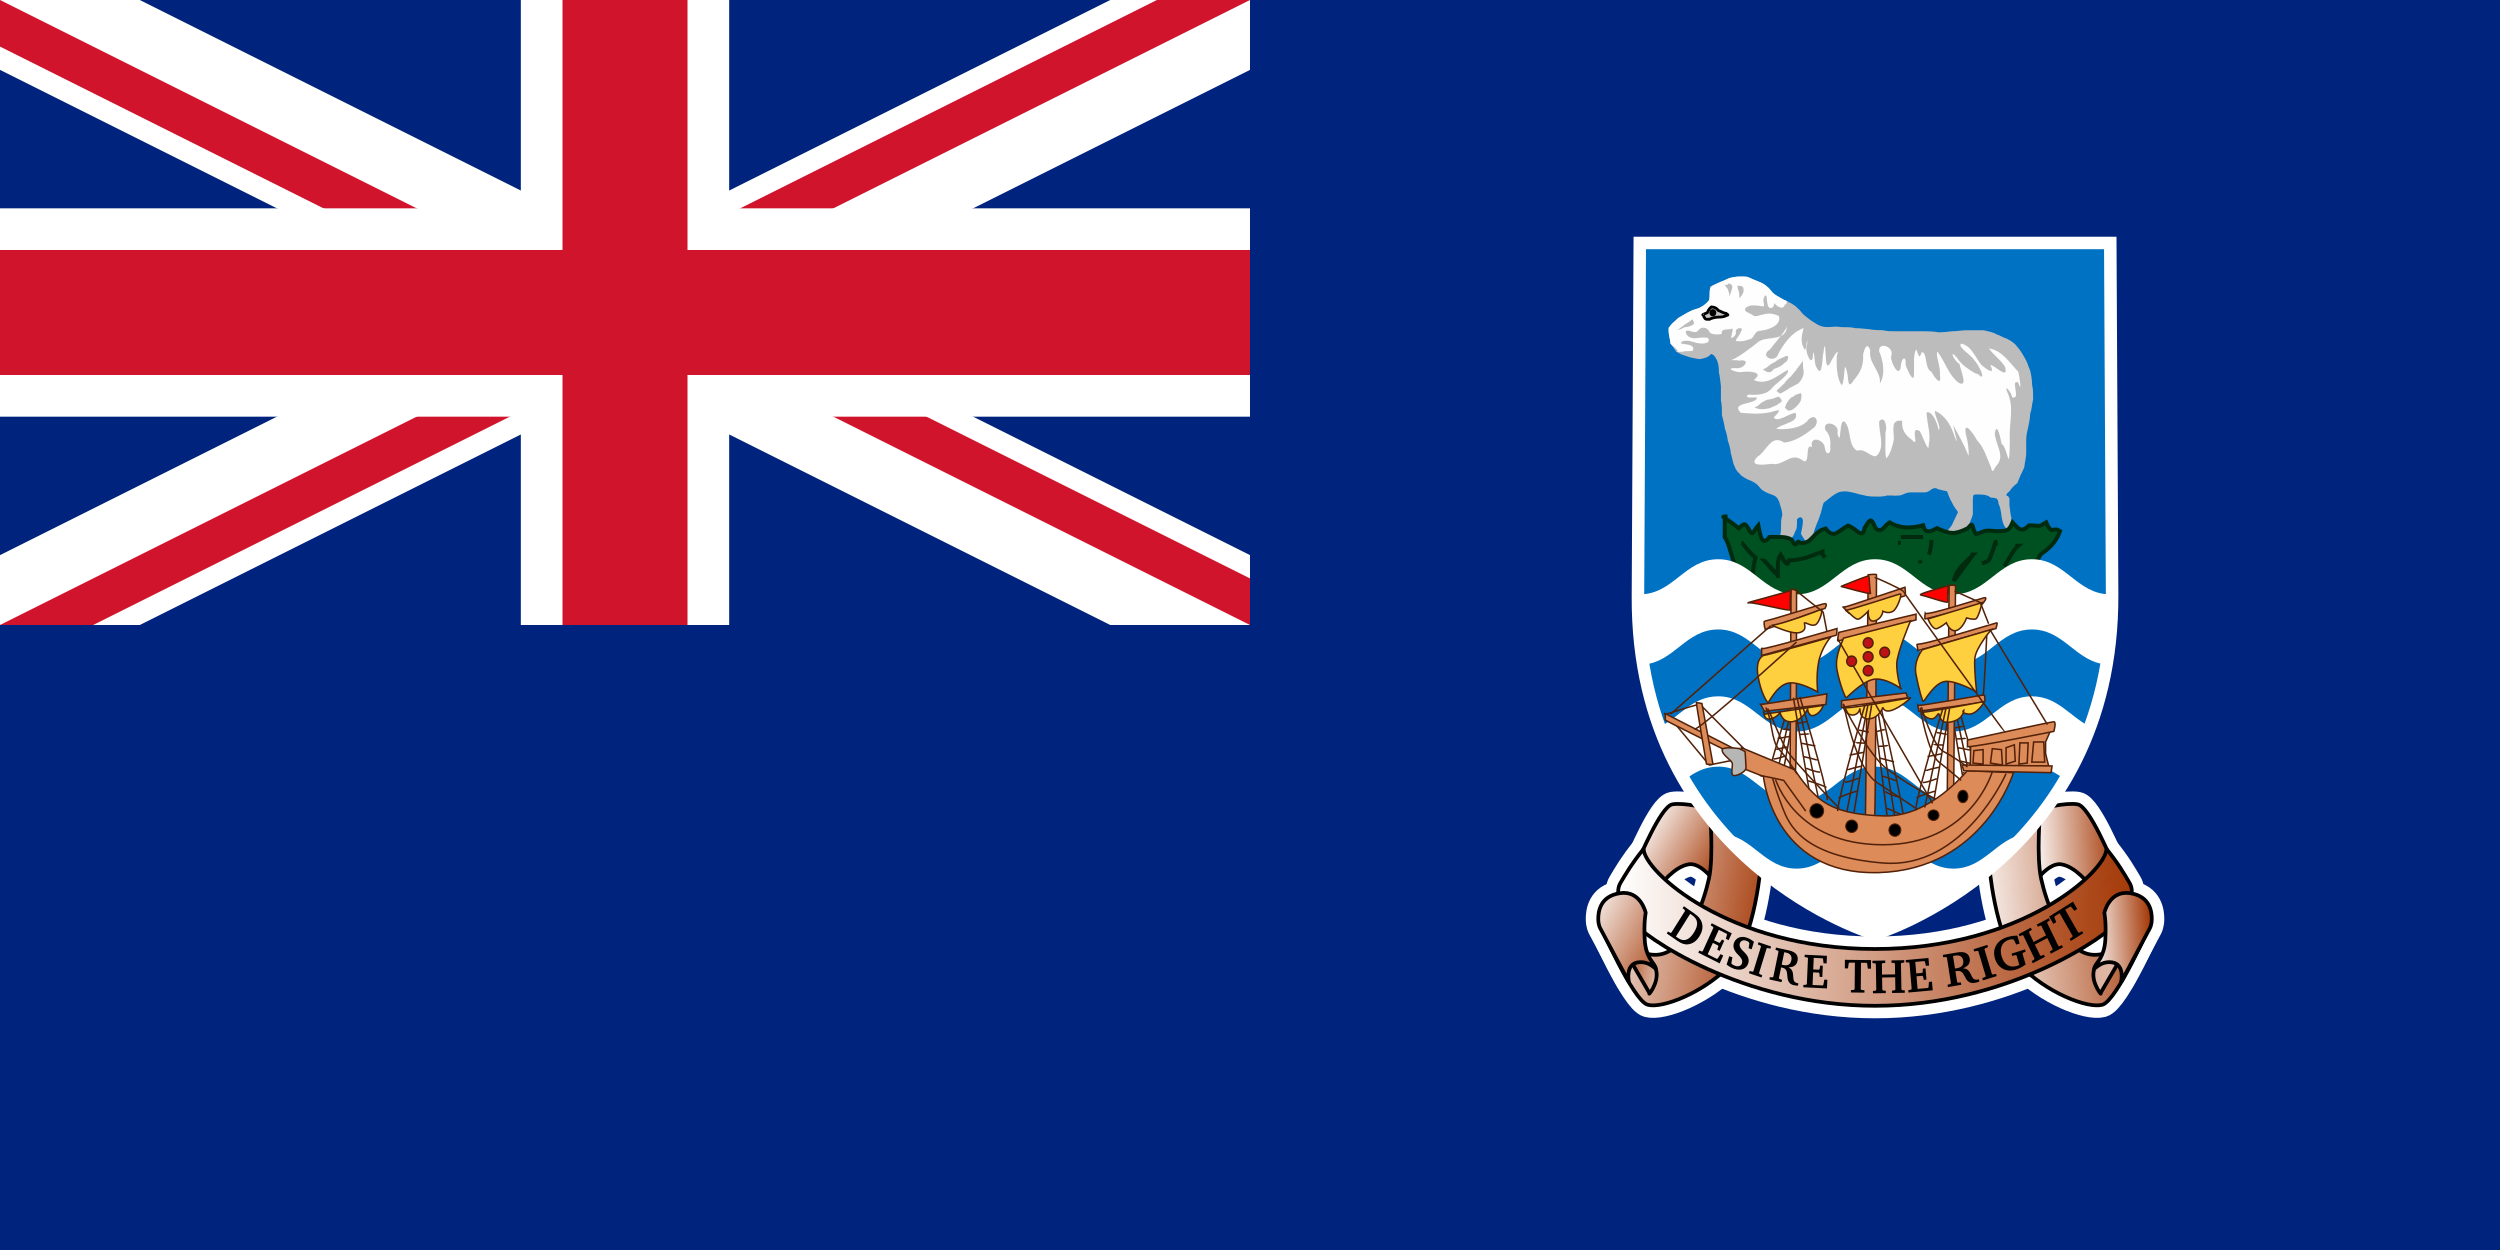
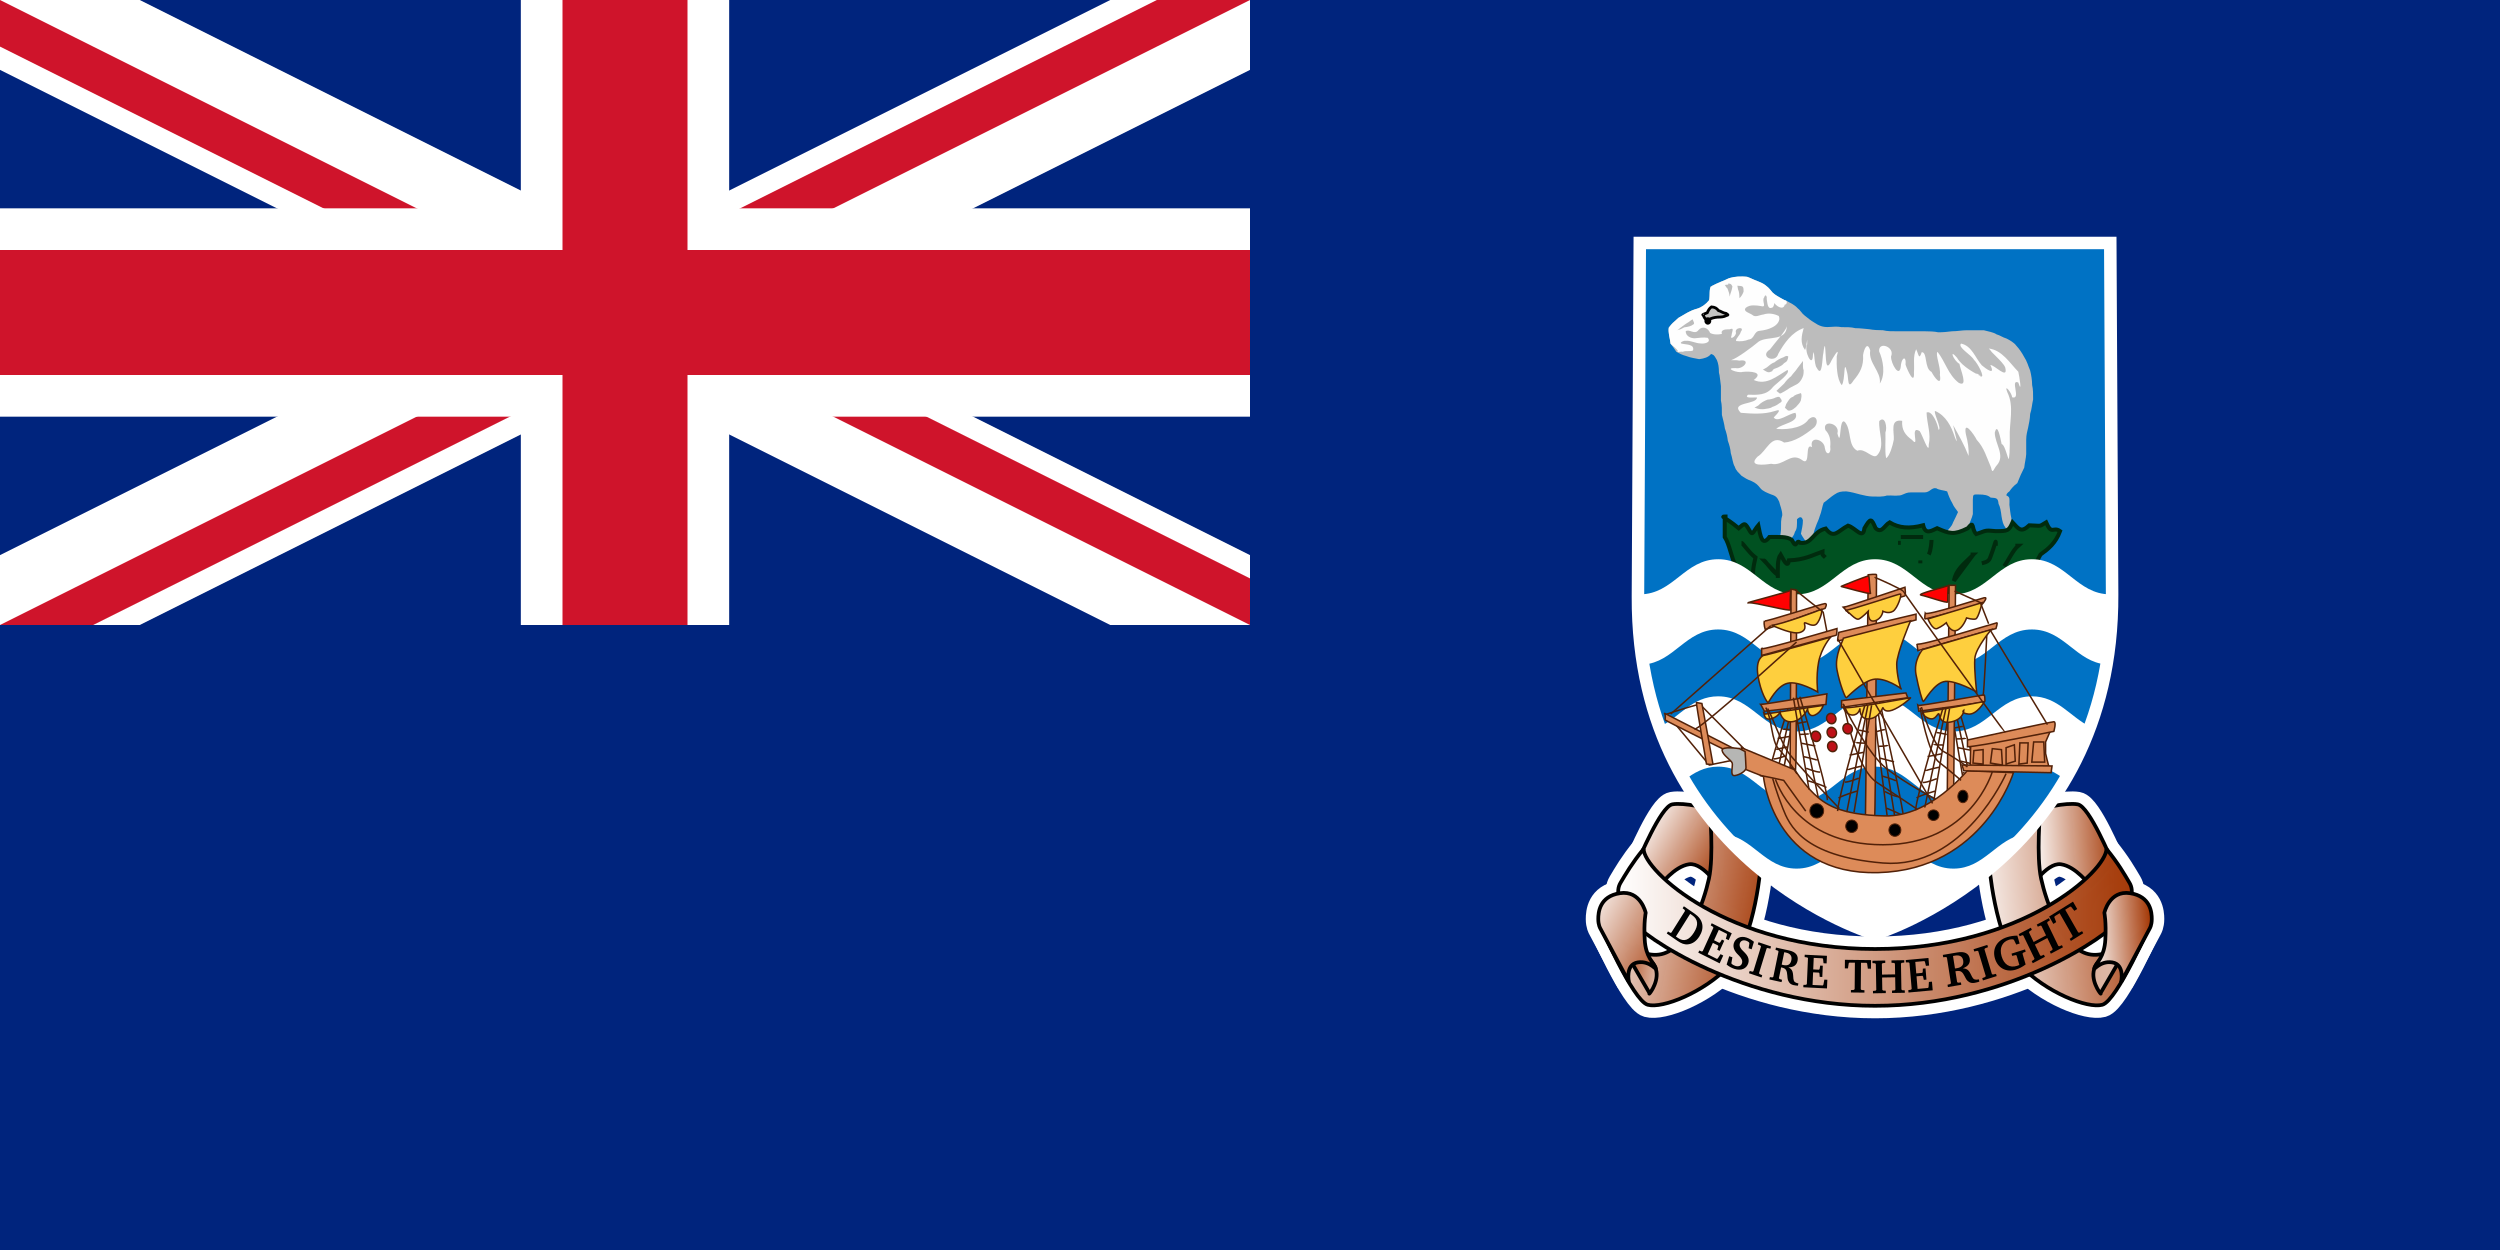
<svg xmlns="http://www.w3.org/2000/svg" xmlns:xlink="http://www.w3.org/1999/xlink" width="1200" height="600">
  <defs>
    <linearGradient id="a" gradientUnits="userSpaceOnUse">
      <stop stop-color="#a43907" stop-opacity=".996" offset="0" />
      <stop stop-color="#fff" offset="1" />
    </linearGradient>
    <linearGradient id="d" xlink:href="#a" x1="826.45" y1="419.932" x2="786.124" y2="396.11" />
    <linearGradient id="e" xlink:href="#a" x1="851.569" y1="436.067" x2="763.033" y2="419.673" />
    <linearGradient id="f" xlink:href="#a" x1="1016.15" y1="398.539" x2="974.919" y2="400.941" />
    <linearGradient id="g" xlink:href="#a" x1="1033.335" y1="421.219" x2="945.904" y2="428.645" />
    <linearGradient id="h" xlink:href="#a" x1="1023.357" y1="445.132" x2="776.646" y2="445.132" />
    <linearGradient id="i" xlink:href="#a" x1="783.43" y1="462.503" x2="1144.088" y2="465.421" />
    <linearGradient id="j" xlink:href="#a" x1="1032.128" y1="442.287" x2="1002.941" y2="444.033" />
    <linearGradient id="k" xlink:href="#a" x1="775.747" y1="471.718" x2="803.908" y2="476.185" />
    <linearGradient id="l" xlink:href="#a" x1="803.177" y1="466.888" x2="755.308" y2="440.32" />
    <clipPath id="b">
      <path d="M0 0v150h700v150H600zm600 0H300v350H0v-50z" />
    </clipPath>
  </defs>
  <path fill="#00247d" d="M0 0h1200v600H0z" />
  <path d="M0 0l600 300m0-300L0 300" stroke="#fff" stroke-width="60" />
  <path d="M0 0l600 300m0-300L0 300" stroke="#cf142b" stroke-width="40" clip-path="url(#b)" />
  <path d="M300 0v350M0 150h700" stroke="#fff" stroke-width="100" />
  <path d="M300 0v350M0 150h700" stroke="#cf142b" stroke-width="60" />
  <path d="M0 300h600V0h600v600H0z" fill="#00247d" />
  <g stroke="#000" stroke-width="1.8">
    <use xlink:href="#c" stroke="#fff" stroke-width="12" />
    <g id="c" stroke-linejoin="bevel">
      <path fill="url(#d)" d="M826.45 427.735s-8.536-13.884-15.65-12.893c-7.113.992-13.752 9.918-14.227 10.413-.473.496-10.906-11.404-10.432-11.9.475-.496 10.908-26.28 16.6-27.273 5.69-.992 17.976 1.897 17.976 2.89 0 .99 5.734 38.763 5.734 38.763z" />
      <path fill="url(#e)" d="M845.42 412.86c0 .99-2.846 37.685-15.176 50.578-12.33 12.892-32.247 20.826-39.36 18.843-7.114-1.983-23.237-39.172-23.237-39.172s17.072 17.85 29.875 14.876c12.805-2.975 20.392-25.29 22.762-36.2 2.372-10.908.475-32.232.475-32.232l24.66 23.307z" />
      <path fill="url(#f)" d="M973.576 427.735s8.536-13.884 15.65-12.893c7.113.992 13.752 9.918 14.227 10.413.473.496 10.906-11.404 10.432-11.9-.474-.496-10.907-26.28-16.598-27.273-5.69-.992-17.977 1.897-17.977 2.89 0 .99-5.734 38.763-5.734 38.763z" />
      <path fill="url(#g)" d="M954.608 412.86c0 .99 2.845 37.685 15.175 50.578 12.33 12.892 32.247 20.826 39.36 18.843 7.114-1.983 23.237-39.172 23.237-39.172s-17.072 17.85-29.875 14.876c-12.805-2.975-20.392-25.29-22.763-36.2-2.37-10.908-.475-32.232-.475-32.232l-24.66 23.307z" />
      <path fill="url(#h)" d="M788.945 407.482c-5.69 6.942-8.73 12.308-11.1 16.275-2.37 3.967-.977 9.487 4.5 17.363 5.905 8.487 54.448 41.662 117.675 41.662s111.77-33.175 117.675-41.662c5.477-7.876 6.834-13.396 4.462-17.363-2.37-3.967-5.37-9.333-11.062-16.275 0 10.412-40.214 48.038-111.075 48.038-70.86 0-111.075-37.625-111.075-48.038z" />
      <path fill="url(#i)" d="M1008.25 476.74c.95-1.486 10.906-18.842 10.906-18.842l-5.46-4.027c-1.677 4.91-7.818 6.508-8.766 12.46s4.268 11.9 3.32 10.41z" />
      <path fill="url(#j)" d="M1018.15 471.37s1.897-8.428-4.267-9.42c-6.166-.99-9.43 4.718-8.536 2.48.992-2.488 4.742-4.96 5.215-13.39.475-8.43-.473-12.89-.473-12.89s2.37-10.912 12.33-9.424c9.957 1.49 10.432 9.423 10.432 12.398 0 2.975-.95 4.462-.95 4.462l-13.752 25.785z" />
      <path fill="url(#k)" d="M791.773 476.74c-.95-1.486-10.907-18.842-10.907-18.842l5.46-4.027c1.677 4.91 7.818 6.508 8.767 12.46s-4.27 11.9-3.32 10.41z" />
      <path fill="url(#l)" d="M781.873 471.37s-1.897-8.428 4.267-9.42c6.166-.99 9.43 4.718 8.536 2.48-.992-2.488-4.742-4.96-5.215-13.39-.474-8.43.474-12.89.474-12.89s-2.37-10.912-12.33-9.424c-9.958 1.49-10.433 9.423-10.433 12.398 0 2.975.95 4.462.95 4.462l13.753 25.785z" />
    </g>
    <g stroke="none">
      <path d="M813.43 438.565l-5.168-3.56-.6.954 1.018.84.088.507-6.506 10.34-.48.115-1.14-.647-.6.954 5.168 3.56c1.77 1.218 3.28 1.84 4.966 1.663 2.195-.22 4.065-1.498 5.51-3.795 2.574-4.09 1.85-8.103-2.256-10.933zm-2.155.078l1.027.707c2.814 1.94 3.062 4.65.76 8.31-2.304 3.66-4.794 4.512-7.608 2.574l-1.027-.708 6.848-10.883zM815.174 457.273l10.268 5.133 1.717-3.764-1.3-.65-1.342 2.067-.403.212-4.435-2.218 2.495-5.47 2.485 1.242.134.43-.5 1.608 1.128.564 2.226-4.88-1.13-.565-.88 1.42-.402.16-2.485-1.242 2.284-5.006 3.804 1.902.124.397-.557 1.997 1.34.67 1.505-3.305-9.638-4.818-.47 1.03 1.118.69.172.447-5.114 11.214-.46.183-1.214-.478-.47 1.03zM828.786 463c1.1.91 2.377 1.61 3.668 2.044 3.31 1.116 5.93-.107 6.742-2.748.402-1.31.125-2.726-.793-3.942-.93-1.243-1.898-1.938-2.393-2.57-.85-1.07-1.212-1.926-.898-2.947.375-1.222 1.555-1.802 3.027-1.306.644.22 1.075.485 1.376.807l.187.407-.365 2.424 1.45.49 1.105-3.596c-1.12-.917-2.308-1.612-3.56-2.033-2.883-.974-5.345.302-6.102 2.765-.333 1.09-.183 2.34.48 3.518.634 1.12 1.467 1.818 2.137 2.534 1.187 1.282 1.668 2.325 1.3 3.523-.375 1.222-1.616 1.783-3.25 1.232-.625-.21-1.175-.52-1.678-.91l-.162-.42.496-2.773-1.535-.518-1.234 4.017zM839.51 467.153l6.03 2.033.333-1.087-1.318-.567-.213-.464 3.632-11.83.418-.203 1.386.344.334-1.087-6.03-2.033-.334 1.088 1.296.56.228.42-3.633 11.83-.433.246-1.364-.338-.334 1.087zM852.462 454.82l-.23 1.118 1.2.385.264.393-2.504 12.16-.407.293-1.246-.158-.23 1.118 5.84 1.29.23-1.117-1.24-.393-.257-.438 1.058-5.134.353.078c2.09.463 2.428 1.563 2.623 3.872.106 1.167.08 2.236.97 3.387.408.543 1.117.986 2.01 1.183.64.142 1.358.23 2.106.276l.225-1.096c-.103-.023-.186-.04-.27-.06-1.386-.306-1.936-.785-2.114-2.137-.158-1.226-.07-2.495-.506-3.64-.324-.836-.94-1.425-1.882-1.896 2.44.038 3.934-1.015 4.366-3.114.523-2.533-.852-4.27-4.062-4.978l-6.296-1.392zm3.978 2.24l.953.21c2.007.444 2.847 1.727 2.462 3.597-.432 2.1-1.686 2.825-3.9 2.336-.23-.05-.477-.106-.742-.19l1.227-5.954zM865.586 473.888l11.363.563.18-4.168-1.438-.07-.468 2.45-.292.36-4.908-.244.265-6.058 2.75.137.282.34.138 1.688 1.248.062.236-5.405-1.247-.062-.285 1.668-.31.31-2.752-.136.243-5.544 4.21.21.263.315.227 2.067 1.48.073.162-3.658-10.664-.528-.05 1.14 1.286.182.325.343-.543 12.416-.355.355-1.296.052-.05 1.14zM885.562 460.702l-.04 4.128 1.5.018.37-2.49.352-.3 2.608.03-.12 12.688-.373.368-1.415.1-.01 1.142 6.497.077.01-1.142-1.41-.132-.367-.377.12-12.686 2.608.03.323.308.346 2.5 1.5.018.038-4.128-12.538-.15zM898.767 461.15l.02 1.14 1.262.097.354.366.216 12.383-.34.38-1.26.137.02 1.142 6.148-.107-.02-1.142-1.305-.093-.354-.367-.104-5.877 6.28-.11.102 5.876-.32.38-1.3.137.02 1.143 6.127-.107-.02-1.144-1.262-.093-.355-.367-.216-12.383.34-.38 1.26-.138-.02-1.143-6.128.107.02 1.142 1.305.094.33.367.09 5.108-6.278.11-.09-5.107.342-.38 1.3-.14-.02-1.14-6.147.106zM916.073 476.413l11.624-1.064-.354-4.16-1.473.136-.158 2.497-.25.397-5.02.46-.516-6.042 2.813-.257.33.298.36 1.653 1.276-.116-.46-5.39-1.276.117-.074 1.695-.276.35-2.813.26-.47-5.53 4.307-.395.307.276.5 2.016 1.515-.14-.31-3.647-10.91 1 .096 1.137 1.332-.004.374.294 1.055 12.383-.313.404-1.31.235.096 1.138zM932.555 458.353l.178 1.128 1.365-.114.417.26 1.934 12.27-.308.43-1.33.343.178 1.127 6.437-1.1-.178-1.127-1.41.123-.424-.305-.817-5.18.387-.065c2.305-.394 3.055.494 4.106 2.56.54 1.04.91 2.043 2.24 2.76.618.344 1.505.476 2.488.308.707-.12 1.472-.32 2.253-.572l-.175-1.106-.297.05c-1.528.262-2.266.035-2.946-1.15-.614-1.076-.992-2.288-1.86-3.18-.64-.647-1.486-.95-2.62-1.018 2.5-.924 3.638-2.488 3.305-4.606-.404-2.555-2.448-3.625-5.987-3.02l-6.938 1.185zm4.886.513l1.05-.18c2.214-.377 3.545.482 3.843 2.37.334 2.118-.678 3.283-3.12 3.7-.25.043-.524.09-.825.117l-.947-6.007zM951.81 470.606l6.603-2.08-.33-1.092-1.512.355-.46-.247-3.58-11.893.26-.424 1.446-.578-.33-1.093-6.6 2.08.328 1.092 1.49-.346.448.202 3.58 11.893-.247.468-1.424.57.33 1.093zM965.54 457.738l.314 1.095 1.672-.4.445.202 1.31 4.558c-.564.225-.978.38-1.2.448-3.41 1.067-6.167-.628-7.322-4.65-1.123-3.912.248-6.872 3.55-7.903.642-.2 1.27-.277 1.94-.218l.448.297 1.1 2.237 1.618-.505-1.09-3.8c-1.782.02-3.424.267-4.887.724-4.917 1.537-7.206 5.587-5.89 10.168 1.334 4.648 5.403 6.884 10.055 5.43 1.617-.505 3.167-1.33 4.7-2.467l-1.496-5.206.265-.425 1.254-.514-.315-1.093-6.47 2.02zM968.96 448.387l.495 1.02 1.247-.527.492.16 5.35 11.057-.17.507-1.146.735.493 1.02 5.842-3.084-.493-1.02-1.29.55-.492-.158-2.54-5.247 5.966-3.148 2.54 5.248-.15.496-1.19.758.495 1.02 5.82-3.072-.495-1.02-1.247.53-.49-.16-5.35-11.058.168-.507 1.146-.737-.493-1.02-5.82 3.072.492 1.02 1.29-.55.47.17 2.207 4.56-5.966 3.15-2.206-4.562.17-.507 1.188-.76-.494-1.02-5.84 3.084zM983.583 439.937l2.028 3.546 1.37-.854-.91-2.343.17-.46 2.38-1.485 6.233 10.897-.153.53-1.234.904.56.98 5.935-3.703-.56-.98-1.346.705-.52-.11-6.233-10.896 2.384-1.488.446.075 1.562 1.933 1.37-.855-2.028-3.546-11.45 7.147z" />
    </g>
  </g>
  <path fill="#0072c4" stroke="#fff" stroke-width="6" d="M900.01 448.344S785.547 414.61 786.214 286.267l.882-169.65h225.834l.883 168.676c.668 128.342-113.802 163.05-113.802 163.05z" />
  <g fill="#bcbcbc">
    <path d="M802.805 155.04c.188 0 1.575-1.317 2.845-2.48 1.774-.887 3.415-2.136 5.217-2.974 1.343-.777 3.998-1.38 5.216-1.983 1.598-.836 2.902-1.8 4.27-3.472.163-2.217.474-3.81.474-6.445 1.886-.907 3.56-1.788 5.216-2.48 2.373-.668 2.887-1.617 5.217-1.983 1.5-.524 3.977-.497 6.164-.497 2.36 0 3.848 1.677 5.968 2.074 2.513 1.013 3.686 1.714 5.69 3.47 1.133 1.434 1.837 2.598 3.767 3.677 1.527.784 2.958 1.97 4.74 2.48 1.96 1.134 3.697 1.79 5.217 3.47 1.393.99 1.968 2.462 3.32 3.47 1.567 1.3 3.052 2.47 4.743 3.473 2.032 1.362 4.045 2.396 7.337 2.1 1.742-.104 3.618-.304 5.69.083 2.32 0 4.585-.04 6.64.497 2.418 0 4.376.327 6.64.495 2.12.397 4.28.497 6.638.497 2.056.536 4.318.495 6.64.495H923.732c2.415 0 4.86.098 6.638.497 2.394 0 4.452-.224 6.64-.497 2.575 0 4.54-.47 7.114-.495h8.063c2.07.566 4.715.955 6.164 1.983 1.9.54 2.845 1.44 4.743 1.984 1.454.745 3.662 1.925 4.742 3.47 1.34 1.4 2.713 3.403 3.794 5.454 1.32 1.905 1.82 4.082 2.844 6.446.542 2.266.92 4.42.95 6.942.513 2.15.474 4.516.474 6.942-.542 2.26-.66 4.778-1.424 6.942-.082 2.42-.566 4.61-.948 6.447-.422 2.03-.918 3.336-.95 5.95v6.943c-.166 2.277-.663 3.95-.947 6.446-1.148 2.166-2.247 4.698-3.32 7.438-1.578 1.1-2.947 2.665-3.794 3.967-1.012.626-1.598 1.574-1.423 1.984 1.895.66 1.423 1.98 1.423 4.463.246 1.912.43 4.283.95 6.447.172 2.367.68 3.815 1.42 5.454.75.977.895.496-.948.496-1.37 1.075-2.757.513-3.318-1.488-1.107-1.335-1.47-2.95-1.897-5.454-.263-2.296-.63-4.533-1.424-5.95-.244-2.795-.987-2.766-3.795-2.975-1.335-1.184-3.098-1.49-5.69-1.49-2.58 0-2.798-.262-2.846 2.48v6.943c-.447 2.012-1.425 3.644-1.897 5.454-1.415 1.036-2.15 2.775-3.794 3.967-.784 2.252-1.922 2.644-4.27 2.975-.82-1.025-2.16-2.362-2.845-3.47 1.328-2.228 2.487-2.564 3.32-4.96 1.008-1.973 1.6-3.253 2.37-4.957-1.012-1.56-1.92-2.26-2.845-4.464-.78-1.2-1.86-3.78-2.37-5.453-1.557-.542-4.01-.63-5.217-1.488-2.3-.536-2.944 1.982-5.69 1.982h-6.64c-2.935 0-3.668 1.64-6.164 1.49-.734.237-2.513-.106-5.218 0-1.982.69-4.37.494-6.64.494-2.405-.03-4.373-.584-6.164-.992-2.18-.596-4.346-1.2-6.64-1.487-2.783 0-3.82.222-5.69 1.487-1.48.878-3.623 2.883-5.217 3.967-.672 1.647-1.023 4.43-1.895 6.448-.504 1.934-1.324 3.16-1.897 4.96-.642 1.676-1.25 3.402-1.422 5.95-.16 3.34-.89 2.932-2.846 1.983-.814-1.383-2.113-2.905-2.845-4.463.43-2.523.917-3.778.95-6.445-.463-1.925-1.54-1.863-2.847-.497 0 2.596.12 4.598-.948 5.95-.534 2.05-1.393 2.934-2.845 3.967-.71 1.84-2.287 2.684-3.794 3.472-.24-.084 0-.665 0-1.983-1.136-2.267-.08-4.15-.08-6.94.028-2.505-.115-4.165.612-6.45 0-2.402-1.116-4.69-1.48-6.444-.88-1.842-1.39-2.753-3.794-3.472-1.688-.67-4.123-1.58-5.217-2.975-1.375-1.786-2.254-2.52-4.266-3.47-2.182-.792-3.24-1.515-4.742-2.482-1.466-1.616-2.657-2.318-3.32-4.462-.99-1.524-1.16-4.357-1.897-6.447-.16-2.178-.785-4.2-1.422-5.95-.282-2.178-.625-3.77-1.424-5.95-.265-2.04-.853-4.173-1.423-6.447 0-2.426.04-4.794-.475-6.942v-6.94c-.34-2.005-.467-4.94-.948-6.448 0-2.698-.287-4.22-.948-5.95-1.085-1.753-1.173-2.538-2.846-2.976-1.208 1.54-3.2 2.17-5.69 2.48-1.74-.397-4.198-.655-6.166-1.488-1.9-.468-3.202-1.22-4.742-1.984-.842-1.296-1.848-2.764-2.845-3.967-.295-2.59-.86-3.922-.95-6.445 0-1.893.047-.89 1.898-3.472z" />
    <path fill="#fefefe" d="M830.89 172.905c3.01-.997 9.585-5.876 13.364-9.004 4.304-2.726 13.11.104 13.462-7.286-.533 2.222-5.626 7.746-8.116 11.09-5.49 3.487 2.685 7.042 4.004 2.056 2.847-5.1 6.47-10.277 12.16-12.283-1.038 3.675-1.803 7.25.67 10.52.89-1.61 1.112-8.218 1.017-2.778-1.797 3.093 2.658 12.106 2.77 5.094.712-4.433.443 4.795 1.796 6.185 2.835 5.468 2.586-5.034 3.215-7.114.477-3.93.675-2.894.1-.053-.57 3.56.614-7.436.826-1.375.39 3.168-.04 11.78 3.02 4.947 2.452-4.063 3.038-4.124.36-.518-.87 1.36 4.022-7.402 2.087-1.29-.13 4.39.033 10.918 2.418 13.785 1.83-2.255.764-13.983 2.604-5.923.705 2.272.02 8.597 2.993 3.743 3.21-3.783 4.98-7.065 4.63-12.253.4-2.647 2.014-6.905 3.432-2.216-.975 6.117 5.393 10.007 4.614 15.89 2.858-4.495 1.572-11.187-.33-15.487-.403-5.093 7.743-2.057 5.718 2.436-.232 3.228 4.396 11.524 4.766 3.846.622-3.65 2.63-3.973 2.19.108.84 2.636 4.423 10.39 4.036 3.637.32-3.678-.596-7.552 1.058-11.02 1.173 2.216 1.297 5.618 2.68 1.404 2.832-.086 1.12 7.782 4.697 9.466 1.436 2.823 5.014 7.438 4.01 1.36.556-3.292-2.39-10.096-1.113-10.972 3.745 4.755 5.13 11.033 10.18 14.87 4.81 2.44.597-6.748.335-9.116-2.867-1.576-5.21-7.702-1.152-2.916 2.342 4.252 9.463 7.972 11.688 8.896-2.123-1.57-4.057-2.155-.458.018 2.665 1.093-1.58-6.64-3.127-7.952-1.375-2.473-8.072-6.08-6.173-7.784 5.24 1.133 6.773 6.86 9.952 10.44 1.98 1.66 6.76 5.186 4.09-.077 1.494-.623 8.867 7.56 7.11.998-1.215-2.82-7.676-7.914-6.964-8.222 2.204 3.19.874.91-.882-.762 6.388.71 10.14 7.086 14.157 11.14.5 1.93 1.96 11.33-.012 5.164-4.153-1.774 1.604 8.43-2.932 7.108-.206-2.26-4.208-7.003-2.27-2.317 3.335 6.846.82 14.362 1.117 21.58.09 3.553-.082 7.085-.335 10.62.24-2.61.443-6.952.016-1.254-.148 3.96-1.607-5.713-3.586-6.206-.41-1.8-1.967-10.9-3.28-5.47.01 5.32 5.14 10.9 1.043 15.59-1.382 1.288-2.112 4.997-2.85 1.11-2.018-4.596-3.31-9.46-6.848-13.216-1.493-2.925-6.62-10.018-5.2-2.572.89 3.364 1.487 6.778 1.257 10.267-1.99-5.163-4.707-9.962-7.378-14.728.386 2.227 3.09 11.784.74 5.59-1.628-5.08-4.25-10.15-9.312-12.405-1.398-.173 3.4 8.934 1.55 9-.444-2.937-3.105-9.473-5.748-8.28.118 5.248 2.253 10.134 1.033 15.486.266 5.22-3.22-5.19-4.36-6.585-5.124-3.136.375 8.84-3.687 4.206-3.27-2.297-5.014-4.834-4.695-9.116-6.082-1.035-3.735 5.395-4.023 9.05-.514 2.774-2.01 8.04-3.702 8.85-.706-4.008-.14-8.205-.323-12.29.978-2.346-.098-8.375-2.947-5.51-.482 5.293 2.975 12.015-.956 16.337-2.08 2.38-5.938-3.714-9.576-2.085-4.62-2.368-2.727-9.773-5.863-13.66-3.118-3.264-1.656 13.077-3.706 5.334 1.473-4.93-7.517-6.86-5.76-1.6 2.208 2.237 2.606 5.043 2.316 8.017.627 3.5-1.972 4.538-2.577.61-.25-4.326-7.657-6.12-6.142-.43-3.882-2.498-.238 9.852-4.996 6.055-5.362-3.74-8.8 3.312-14.675 1.928-3.34.556-11.33 1.427-6.485-3.423 4.53-2.732 6.445-10.99 12.757-6.766 4.825-.28 9.95-3.68 13.89-6.845 3.223-2.173 1.78-7.7-2.17-4.273-3.278 4.927-12.698 4.922-15.523 4.532 2.8-2.652 11.363-3.04 9.237-7.683-3.143.256-8.662 4.965-10.43 2.224 1.098-1.21 4.707-4.56.544-3.097-5.27 1.717-10.92 1.3-16.353.868-5.435-5.32 7.928-3.864 7.735-7.362-1.318-.11-6.522.594-4.247-1.318 4.4.087 8.837.42 11.992-3.754 1.908-1.983 8.548-6.534 6.925-8.133-4.9 2.82-10.045 7.61-16.184 4.82 5.275-3.935-2.038-4.27-5.37-3.887-2.426.75-9.17-2.008-3.402-1.83 3.93.83 7.833-4.613 1.785-3.57-1.266-.39-2.625-.142-3.93-.21zM801.857 164.957c-.23-2.562-1.263-5.107-.836-7.695 1.263-1.845 3.008-3.187 4.63-4.7 2.906-1.62 5.67-3.592 8.954-4.39 2.282-.695 4.26-2.2 5.748-4.04.733-2.215-.562-5.76 1.515-6.954 2.557-1.4 5.324-2.3 7.93-3.586 2.844-.92 5.922-1.062 8.873-.71 2.36 1.015 4.756 1.94 7.1 2.998 2.118 1.03 3.68 2.777 5.112 4.586 1.674 1.528 3.77 2.52 5.74 3.61 1.638.113 1.098 2.235.06 2.152-.675 3.14-4.592.476-5.338-1.374.657-1.22.39 2.785-.865 2.84-2.21.976-2.144-2.786-2.467-4.223.28-1.214-.68-2.655-1.18-.746-1.485 1.635 1.602 5.14-1.625 4.173-2.398-.316-5.078-.81-7.16.78-1.744 1.817 1.887 2.564 3.018 3.445 1.526 1.436 3.566.018 5.342-.16 2.43-.838 5.164-.404 7.416.722 1.04 2.248-1.047 4.483-3.037 5.395-1.86 1.008-3.936 1.444-6.01 1.696-3.038.135-2.448 3.9-5.408 4.203-1.892.8-4.02.982-6.038.717-.397-1.087 2.004-2.807 2.253-4.467 2.174-2.585-3.115-2.114-2.348.35.367 1.672-3.296 4.14-2.058 1.3.058-1.527 1.64-3.9-1.025-2.798-1.458-.013-4.447-.066-3.625 2.2-1.808.383-4.126.424-5.677-.476-.926-2.47-3.812-3.555-5.62-1.31-1.803 2.384-4.306-.742-6.096.494-.023 2.235 2.28 3.404 4.322 3.387 2.064-.182 4.183-.566 6.266-.225 1.917 2.287-1.83 3.004-3.61 2.69-2.396-.087-4.54-1.457-6.978-1.267-1.165-.165-3.82 1.284-1.316 1.478 1.86.378 5.668.252 4.818 3.17-1.458.68-3.264-.067-4.913.637-.968-.25-3.873.534-2.255-.298-.857-1.482-2.513-2.32-3.615-3.605z" />
    <path d="M812.447 153.27c-.11 0-1.112.696-2.012 1.402-1.474.788-3.047 2.13-4.025 2.805-.77.616-.764.884-1.675 1.052 1.598-.228 2.31-.634 3.688-1.404 1.742-.21 3.43-.58 4.36-1.402.872-.305-.066-1.703-.336-2.455zM827.873 136.79c.193 0 .586 1.095 1.34 1.752.483 1.346.927 2.296 1.006 3.858.41-1.714 1.113-3.09 1.34-4.91-.52-.923-.556-1.356-2.012-1.402 0 .947.11.328-1.675.7zM833.908 137.14v.35c0-.945-.02-.463.335 1.403.554 1.176.67 2.438.67 4.21.88-.658 1.616-1.97 2.013-3.158 0-2.768-.375-2.605-3.018-2.805zM846.315 177.463h.335c-.986 0-.43.06 1.342-1.052 1.147-.8 2.086-1.98 3.69-2.454 1.55-1.274 2.746-1.87 4.357-2.453.785-.378 1.48-1.033 2.347-.35-.25 1.73-.536 2.383-2.012 3.154-.764 1-1.966 1.583-3.017 2.104-1.09.502-2.292.528-2.683 1.754-1.824.84-2.05.7-4.36-.7zM852.687 187.63c.598-.472 2.698-2.662 3.688-3.504 1.12-1.544 2.252-2.725 3.353-3.507.978-1.505 2.23-2.513 3.02-3.858.93-1.18 1.616-2.177 2.68-3.506 0 1.533-.138 3.566.335 4.558 0 2.118-.233 2.697-1.004 4.208-.763 1.24-1.33 2.063-3.02 2.805-1.523.844-2.437 1.14-3.69 2.103-.953.614-1.947 1.225-3.017 1.753-.96.43-.52.243-2.346-1.052zM842.29 195.696h.336c-.986 0-.432.06 1.342-1.052 1.43-1.496 2.57-2.017 4.36-2.805 1.36-.11 3.007-.465 4.024-1.053.81-.15 1.375-.665 2.01 0 1.054 1.488 1.344 1.908-.335 2.805-.802.712-2.218 1.43-3.352 1.753-.837.722-2.495.767-4.024 1.052-1.37 0-2.13.162-2.682-.7l2.683.7c-1.37 0-2.13.162-4.36-.7zM856.71 195.696v-.35c0 .978-.04.46.67-1.403 1.257-1.962 1.73-3.044 3.354-3.507.76-.962 2.078-1.21 3.69-1.754.603 1.054.14 2.282 0 3.507-.44 1.308-1.635 2.232-2.348 3.155-1.046.743-1.472 1.457-3.018 1.754-1.28 0-.6-.035-2.348-1.404z" />
    <path fill="#c4c4c2" stroke="#000" stroke-width="1.358" d="M817.476 151.165c-.75 0 1.322-.78 2.012-1.052.553-1.217.99-2.08 2.012-2.804 1.68.134 2.504.64 3.354 1.75 1.41.404 1.92 1.107 3.69 1.404.656.58 1.546.647 0 1.052-1.052.58-2.374.7-4.025.7-1.73.13-2.966.53-4.026 1.053-2.244 0-1.884.077-3.018-2.105z" />
-     <ellipse fill="#000" cx="138.108" cy="302.603" rx="1.105" ry="1.105" transform="matrix(1.5175 0 0 1.5868 612.592 -330.05)" />
+     <ellipse fill="#000" cx="138.108" cy="302.603" rx="1.105" ry="1.105" transform="matrix(1.5 0 0 1.6 612.6 -330.1)" />
  </g>
  <g fill="#005121" stroke="#002b0e" stroke-width="1.94">
    <path d="M827.872 247.944h1.34c-4.204 0-1.69-.294 5.366 5.61 2.956-2.576 2.92-2.924 5.366 1.402 1.41 2.463 1.825-.25 4.023-2.804 1.06 5.095 1.737 10.438 5.366 5.61 4.144 0 8.482-.36 10.73 1.402 2.716 5.276 1.827-.895 4.024 1.403 5.906.74 5.794-5.297 12.227-6.858 4 5.224 5.75 1.203 10.732-1.402 3.7 1.082 7.187 6.95 7.89 1.245 3.03-5.166 3.294-4.727 5.367 0 2.945 2.774 4.186-1.387 6.705-2.804 4.49 2.746 9.5 3.127 16.097 1.402 1.117 4.672 3.933 2.645 6.706 1.4 5.934 2.608 8.004 3.406 14.755 0 3.345-4.13 1.45.117 4.023 2.807 5.002-1.625 3.62-1.97 9.39-1.404 5.8 0 6.268-.146 8.048-4.207 2.913 3.046 3.967 5.242 8.047 1.402 6.252.192 4.32.825 8.05-1.403 2.758 6.388 3.406 1.772 6.705 4.206-2.173 5.762-5.512 8.464-9.39 11.22-2.58 4.468-4.192 9.294-9.388 11.222-3.79 4.043-7.83 6.387-12.072 9.817-5.815 1.52-12.215 1.403-18.78 1.403h-56.333c-4.006 2.093-10.56 3.09-16.096 4.206-6.185 0-13.194.077-17.437-1.402-2.876-3.006-7.92-6.365-10.73-9.818-2.844-2.397-2.926-7.077-5.366-9.817-2.245-4.013-2.938-10.292-5.365-14.026v-9.816z" />
    <path d="M957.978 260.567v1.403c0-3.92.165-1.838-2.683 5.61-.577 1.808-1.84 2.233-4.024 2.804M945.906 266.177h1.34c-4.965 4.905-8.308 7.164-9.39 12.623l9.39-12.623c-4.965 4.905-8.308 7.164-9.39 12.623M927.127 259.165c0 .125-.188 5.003-1.34 7.012M921.763 268.982v1.403-1.403zM911.032 260.567h1.34-1.34zM835.92 260.567c.64 0 3.278 4.452 6.705 7.012-.853 4.102-2.164 8.85 0 12.622M846.65 268.982c.64 0 3.278 4.454 6.706 7.014l-6.707-7.014c.64 0 3.278 4.454 6.706 7.014v1.402c0-4.333-.344-8.87 1.34-11.22 1.492 2.637 3.375 6.88 4.025 2.804 7.555-.282 11.2-2.5 16.097-4.207 0 2.063-.317 1.072 1.34 2.804M967.367 261.97h1.34c-2.528 2.204-4.47 6.7-6.706 9.817M912.374 257.762h10.73" />
  </g>
  <g fill="#fff">
    <path d="M824.718 268.43c-16.13 0-21.477 16.857-37.61 16.857-.31 0-.603-.026-.906-.038v1.02c-.06 11.685.858 22.57 2.533 32.732 14.88-1.087 20.408-16.857 35.983-16.857 16.13 0 21.515 16.895 37.646 16.895 16.13 0 21.516-16.895 37.647-16.895s21.516 16.895 37.647 16.895 21.515-16.895 37.647-16.895c15.533 0 21.076 15.66 35.87 16.82 1.772-10.435 2.708-21.646 2.645-33.678v-.038c-.303.01-.598.037-.908.037-16.13 0-21.477-16.858-37.608-16.858-16.132 0-21.516 16.857-37.647 16.857s-21.515-16.858-37.646-16.858c-16.13 0-21.515 16.857-37.646 16.857s-21.515-16.858-37.646-16.858zM824.718 334.234c-12.55 0-18.585 10.172-28.235 14.703 3.37 9.295 7.446 17.755 11.982 25.514 4.582-3.465 9.454-6.463 16.253-6.463 16.13 0 21.515 16.858 37.646 16.858 16.13 0 21.516-16.858 37.647-16.858 16.132 0 21.516 16.858 37.647 16.858s21.515-16.858 37.647-16.858c6.65 0 11.455 2.87 15.95 6.237 4.535-7.723 8.627-16.17 12.02-25.4-9.498-4.59-15.536-14.59-27.97-14.59-16.132 0-21.516 16.858-37.647 16.858s-21.515-16.858-37.646-16.858c-16.13 0-21.514 16.858-37.646 16.858s-21.515-16.858-37.646-16.858zM900.01 400.04c-16.13 0-21.514 16.895-37.645 16.895-15.256 0-20.902-15.103-35.114-16.744 18.995 21.16 40.534 33.97 55.223 41.012 4.968-3.856 10.112 4.686 17.538 4.686 7.374 0 12.49-8.586 17.426-4.762 14.526-7.073 35.802-19.903 54.693-40.86-13.748 2.01-19.447 16.67-34.472 16.67-16.132 0-21.516-16.896-37.647-16.896z" />
  </g>
  <g stroke="#522108">
    <g fill="none">
      <path stroke-width=".737" d="M800.148 342.754c2.647-.922 15.438-5.073 15.88-4.613.44.463 24.7 24.91 24.7 24.91l-20.29 4.15-20.29-24.446z" />
      <g stroke-width=".751">
        <path d="M848.358 374.785c.374-5.788 11.21-38.71 11.21-38.71M852.095 375.177c0-.362 8.595-38.74 8.595-38.74M855.04 375.237c.372-2.17 7.144-38.8 7.144-38.8M851.35 364.293c1.867 0 5.604-1.447 5.604-1.447M852.47 359.952c0-.362 5.605-1.447 5.605-1.447M853.216 354.526l5.98-1.085M855.832 349.823c0 .362 4.11.362 4.11.362" />
      </g>
      <g stroke-width=".737">
        <path d="M914.897 400.376c-.442-9.912-13.233-66.285-13.233-66.285M910.485 398.517c0-.62-10.146-63.806-10.146-63.806M906.074 393.56c-.44-3.717-7.498-58.85-7.498-58.85M914.455 392.322c-2.205-1.858-8.82-4.337-8.82-4.337M911.367 382.41c-2.205 0-6.616-2.48-6.616-2.48M910.044 374.977c0-.62-6.616-2.48-6.616-2.48M909.162 365.685l-7.058-1.858M906.074 357.63c0 .62-4.85.62-4.85.62M904.75 350.198c-.882 0-4.85 1.238-4.85 1.238" />
      </g>
      <g stroke-width=".737">
        <path d="M948.797 372.677c-2.205 0-6.616-1.845-6.616-1.845M952.326 386.053c-.442-7.38-13.233-49.354-13.233-49.354M947.915 384.67c0-.462-10.146-47.508-10.146-47.508M943.504 380.98c-.44-2.768-7.498-43.818-7.498-43.818M947.473 367.142c0-.462-6.616-1.845-6.616-1.845M946.592 360.224l-7.058-1.384M943.504 354.227c0 .462-4.85.462-4.85.462M942.18 348.693c-.882 0-4.85.922-4.85.922" />
      </g>
    </g>
    <g fill="#dd8b59" stroke-width=".737">
      <path d="M895.426 391.646c0-.462 1.323-115.77 1.323-115.77s3.97-.463 3.97 0-.44 115.31-.883 115.77c-.44.462-4.853.922-4.41 0zM938.656 280.947c0 .924-.883 97.322-.883 97.322l-3.088 3.69.883-101.013h3.088zM861.903 369.507c.44-2.77.44-86.253.44-86.253l-2.646-.46-.44 85.33 2.646 1.383z" />
      <path d="M845.14 338.14c1.766 0 31.76-5.072 31.76-5.072l-.44 5.073-29.554 3.23-1.765-3.23zM845.58 311.39c1.766.46 36.172-9.687 36.172-9.687s0 3.23-.44 3.23-35.73 9.685-35.73 9.685v-3.23zM846.906 298.013c-.442 1.845.44 4.153.44 4.153l28.672-10.148s1.323-2.307 0-2.307-29.554 9.227-29.112 8.303zM884.84 291.556c.882 0 29.553-9.686 29.553-9.686s.442 4.15 0 4.15c-.44 0-26.906 8.303-26.906 8.303l-2.647-2.767zM882.634 303.55s-.882 4.15-.44 4.15c.44 0 37.493-10.147 37.493-10.147v-2.768l-37.053 8.764zM883.957 336.297v3.228l31.76-4.612-.882-2.307-30.878 3.69zM920.57 338.603l.44 2.767s31.76-4.15 31.76-4.612c0-.46 0-3.228-.44-3.228-.442 0-31.32 5.535-31.76 5.073zM920.128 309.084l.442 3.228 37.493-10.608s.883-2.767.44-2.767c-.44 0-37.493 11.53-38.375 10.147zM924.098 294.324s-.44 2.767 0 2.767c.442 0 27.79-6.917 27.79-7.38 0-.46 2.647-3.228.442-2.766-2.207.462-27.35 8.764-28.232 7.38z" />
    </g>
    <g fill="#fecf3e" stroke-width=".737">
      <path d="M864.108 303.55c3.97-1.385 1.323-4.614 2.205-4.614.883 0 3.97 2.306 5.735.46 1.764-1.843 3.088-7.378 2.206-6.918-.795.416-19.802 7.552-23.926 7.634 2.583.997 10.342 4.635 13.78 3.437zM925.42 297.09s2.207 5.536 4.412 4.614c2.205-.922 4.412-2.768 4.412-2.768s1.765 4.613 4.85 3.69c3.09-.922 4.854-5.997 4.854-5.997s3.087.923 4.41.46c1.325-.46 3.088-7.84 3.088-7.84l-26.025 7.84zM922.775 341.832c-.442.922 2.206 3.23 4.41 3.23 2.206 0 3.09-3.23 3.53-2.308.44.923.44 5.074 6.176 3.69 5.735-1.383 5.735-5.534 5.735-5.534s-1.764 1.384 2.205 1.844c3.97.462 7.94-5.997 7.5-5.997-.442 0-28.672 5.537-29.555 5.075zM922.775 311.85s-4.41 5.074-3.088 11.992c1.323 6.92 3.088 12.915 3.53 12.915.44 0 5.293-9.224 10.586-9.686 5.293-.46 14.997 5.076 14.997 5.076s-1.323-11.07-.88-16.144c.44-5.074 7.938-13.837 7.938-13.837l-33.083 9.686zM846.464 341.832c.442 0 0 4.15 3.528 3.23 3.53-.924 4.412-3.23 4.412-3.23s.88 5.073 5.734 4.613c4.852-.462 7.498-5.997 7.498-5.997s.442 4.15 3.53 2.768c3.088-1.384 3.97-4.613 3.97-4.613l-27.79 4.15-.882-.92zM846.464 314.62s-3.97 1.383-2.647 9.685c1.324 8.302 4.412 12.915 4.852 12.915.44 0 3.97-7.84 9.262-9.224 5.294-1.386 14.557 4.15 14.557 4.15s-.884-7.38.44-14.298c1.324-6.92 5.734-11.993 5.734-11.993s-30.877 8.764-32.2 8.764zM885.722 292.94c1.765.462 4.853 5.073 6.616 4.15 1.765-.92 4.412-3.688 4.412-3.688s-.442 5.534 3.088 4.61c3.528-.92 3.97-4.61 3.97-4.61s2.646 1.383 4.85 0c2.208-1.384 4.412-8.304 3.53-8.304s-25.583 8.304-26.466 7.842zM884.84 306.317c0 .922-4.41 8.302-3.088 15.22 1.323 6.92 3.97 13.377 4.41 13.377.443 0 7.06-7.38 12.794-8.764 5.733-1.384 14.114 4.613 13.674 4.613-.442 0-2.206-6.92-2.206-11.993 0-5.075 6.616-20.757 6.616-20.757l-32.2 8.304zM884.84 339.525c0 .462 1.323 3.69 4.41 3.69 3.088 0 3.53-3.228 3.53-3.228s-.442 5.534 4.41 5.074c4.852-.46 6.617-5.535 6.617-5.535s.442 2.77 4.412 1.385c3.968-1.385 9.262-5.996 8.82-5.996-.44 0-31.758 5.996-32.2 4.61z" />
    </g>
    <g fill="#dd8b59" stroke-width=".737">
      <path d="M846.464 372.734s4.41 47.508 55.14 46.124c50.726-1.383 64.84-47.968 64.84-47.968s-21.614-.923-22.055-.923c-.44 0-17.645 22.14-39.7 21.678-22.056-.46-29.113-5.996-33.966-10.607-4.85-4.613-9.262-11.53-9.262-11.53l-25.584-10.61 1.323 10.147 9.264 3.69zM983.41 367.8c-.44-1.385-1.527-6.135-1.527-6.135v-5.535l2.442-5.605s-38.377 5.75-38.377 6.21c0-.53-.236 10.926-.236 10.926l37.7.14z" />
      <path d="M976.15 356.13l-.883 9.686h6.175l-.44-9.686h-4.853zM969.532 356.592l-.442 10.146 3.97-.46.442-9.686h-3.97zM962.916 366.738v-7.84l3.97-1.384.44 7.84-4.41 1.384zM955.416 366.278l.883-6.918 4.41.46.44 7.38-5.734-.922zM947.035 366.278l.442-5.996 4.41-.462v6.918l-4.852-.46zM942.625 369.967l41.904.924.44-3.23-43.228-.46.883 2.767zM944.39 358.436c4.852 0 41.463-7.38 41.463-7.38s1.324-4.61 0-4.61c-1.323 0-41.464 8.762-41.464 8.762v3.228zM798.825 342.294l33.523 17.066-.88 2.305s-32.203-15.682-32.203-16.144c0-.46.442-2.304-.44-3.226z" />
      <path d="M814.263 337.22c0 1.383 4.853 29.518 4.853 29.518s3.088.462 3.088 0c0-.46-5.294-29.057-5.294-29.057l-2.647-.46z" />
    </g>
    <g fill="none">
      <g stroke-width=".751">
        <path d="M882.044 389.315c.442-7.668 13.233-51.282 13.233-51.282M886.456 389.834c0-.48 10.146-51.322 10.146-51.322M889.93 389.913c.44-2.875 8.435-51.4 8.435-51.4M882.486 383.084c2.205-1.438 8.82-3.355 8.82-3.355M885.574 375.416c2.205 0 6.616-1.918 6.616-1.918M886.897 369.665c0-.48 6.616-1.918 6.616-1.918M887.78 362.476l7.057-1.438M890.867 356.245c0 .48 4.85.48 4.85.48M892.19 350.494c.882 0 4.85.958 4.85.958" />
      </g>
      <g stroke-width=".737">
        <path d="M919.474 388.99c.442-7.38 13.233-49.355 13.233-49.355M923.885 387.605c0-.462 10.146-47.508 10.146-47.508M928.296 383.914c.44-2.767 7.498-43.817 7.498-43.817M919.915 382.992c2.205-1.384 8.82-3.23 8.82-3.23M923.003 375.612c2.205 0 6.616-1.845 6.616-1.845M924.326 370.077c0-.462 6.616-1.845 6.616-1.845M925.208 363.16l7.058-1.385M928.296 357.162c0 .462 4.85.462 4.85.462M929.62 351.628c.882 0 4.85.922 4.85.922" />
      </g>
      <g stroke-width=".737">
        <path d="M877.156 384.068c-.442-7.425-13.233-49.65-13.233-49.65M872.744 382.676c0-.465-10.146-47.795-10.146-47.795M868.333 378.963c-.44-2.784-7.498-44.082-7.498-44.082M876.714 378.036c-2.205-1.392-8.82-3.25-8.82-3.25M873.626 370.61c-2.205 0-6.616-1.856-6.616-1.856M872.303 365.043c0-.465-6.616-1.857-6.616-1.857M871.42 358.083l-7.057-1.392M868.333 352.05c0 .465-4.85.465-4.85.465M867.01 346.482c-.882 0-4.85.927-4.85.927" />
      </g>
    </g>
    <path fill="#b6b6b4" stroke-width=".737" d="M834.995 359.36s-8.82-1.385-8.38.92c.44 2.307 4.41 4.614 4.852 5.997.44 1.384-1.323 6.457 1.323 5.997 2.647-.462 5.293-2.307 5.293-3.69s-.44-7.84-.44-7.84l-2.648-1.385z" />
    <g fill="none" stroke-width=".737">
      <path d="M844.7 372.274c1.322 0 11.468 2.306 11.468 2.306l10.586 14.76" />
      <path d="M852.2 374.118c.44.462 9.262 31.364 51.608 31.364S956.3 370.43 956.3 370.43" />
      <path d="M962.916 371.35s-20.29 46.125-59.108 42.896c-38.818-3.227-44.993-18.45-48.08-26.29-3.09-7.84-4.853-14.298-4.853-14.298M951.888 333.99c.442-1.384 1.765-29.057 1.765-29.057M982.765 347.828l-27.349-45.203M899.838 277.258c0-.462 13.674 5.996 13.674 6.457 0 .46 48.52 67.803 48.963 67.803M938.214 283.714l12.35 5.536 3.97 10.146M861.462 282.793c-.442 0 13.674 11.07 13.674 11.07l1.765 9.225M813.38 350.134c6.176-2.767 48.963-41.974 48.963-41.974M801.912 342.754c5.295-4.613 48.08-42.434 48.08-42.434M882.194 306.777l45.434 78.872M922.268 339.393s5.36 18.583 10.653 21.35c5.294 2.767 11.47 7.38 11.47 7.38" />
      <path d="M921.656 339.78s3.765 21.885 9.058 26.037c5.293 4.15 10.588 8.763 10.588 8.763M885.067 338.25s5.293 30.443 15.88 37.362c10.587 6.918 19.408 12.914 19.408 12.914" />
      <path d="M884.627 337.79s11.468 23.986 21.172 31.366c9.704 7.378 22.936 14.298 22.936 14.298M847.574 339.635c3.087 5.535 2.647 16.144 6.175 19.833 3.527 3.69 8.822 11.993 8.822 11.993" />
      <path d="M848.456 340.097c1.765 2.767 6.686 16.547 9.704 20.755 2.207 3.69 24.702 27.213 24.702 27.213" />
    </g>
    <g stroke-width=".475">
      <ellipse rx="3.308" ry="3.459" cx="872.054" cy="389.219" />
      <ellipse rx="2.867" ry="2.998" cx="888.817" cy="396.599" />
      <ellipse rx="2.867" ry="2.998" cx="909.549" cy="398.444" />
      <ellipse rx="2.647" ry="2.537" cx="928.075" cy="391.294" />
      <ellipse rx="2.426" ry="2.998" cx="942.191" cy="382.3" />
    </g>
    <g fill="#ff0101" stroke-width=".737">
      <path d="M859.483 283.363c-1.323.924-23.38 6.458-20.29 5.996 3.086-.46 20.732 4.612 20.29 3.23-.442-1.385 0-8.303 0-9.227zM896.978 276.445c-.883 0-13.676 5.075-13.234 5.075s14.557 4.15 14.116 3.227c-.442-.922-.442-6.918-.882-8.302zM935.354 281.057c-.883.462-15.88 4.15-13.234 4.613 2.646.462 12.792 4.15 12.792 3.23 0-.925 0-7.38.442-7.843z" />
    </g>
-     <g fill="#be1017" stroke-width=".581" transform="matrix(.0492 -1.2962 1.2382 .0515 0 0)">
+     <g fill="#be1017" stroke-width=".581" transform="matrix(0 -1.3 1.2 .1 0 0)">
      <circle r="1.889" cx="-216.002" cy="726.377" />
      <circle r="1.889" cx="-212.218" cy="739.051" />
      <circle r="1.889" cx="-219.249" cy="732.918" />
      <circle r="1.889" cx="-208.971" cy="732.51" />
      <circle r="1.889" cx="-214.11" cy="732.714" />
    </g>
  </g>
</svg>
